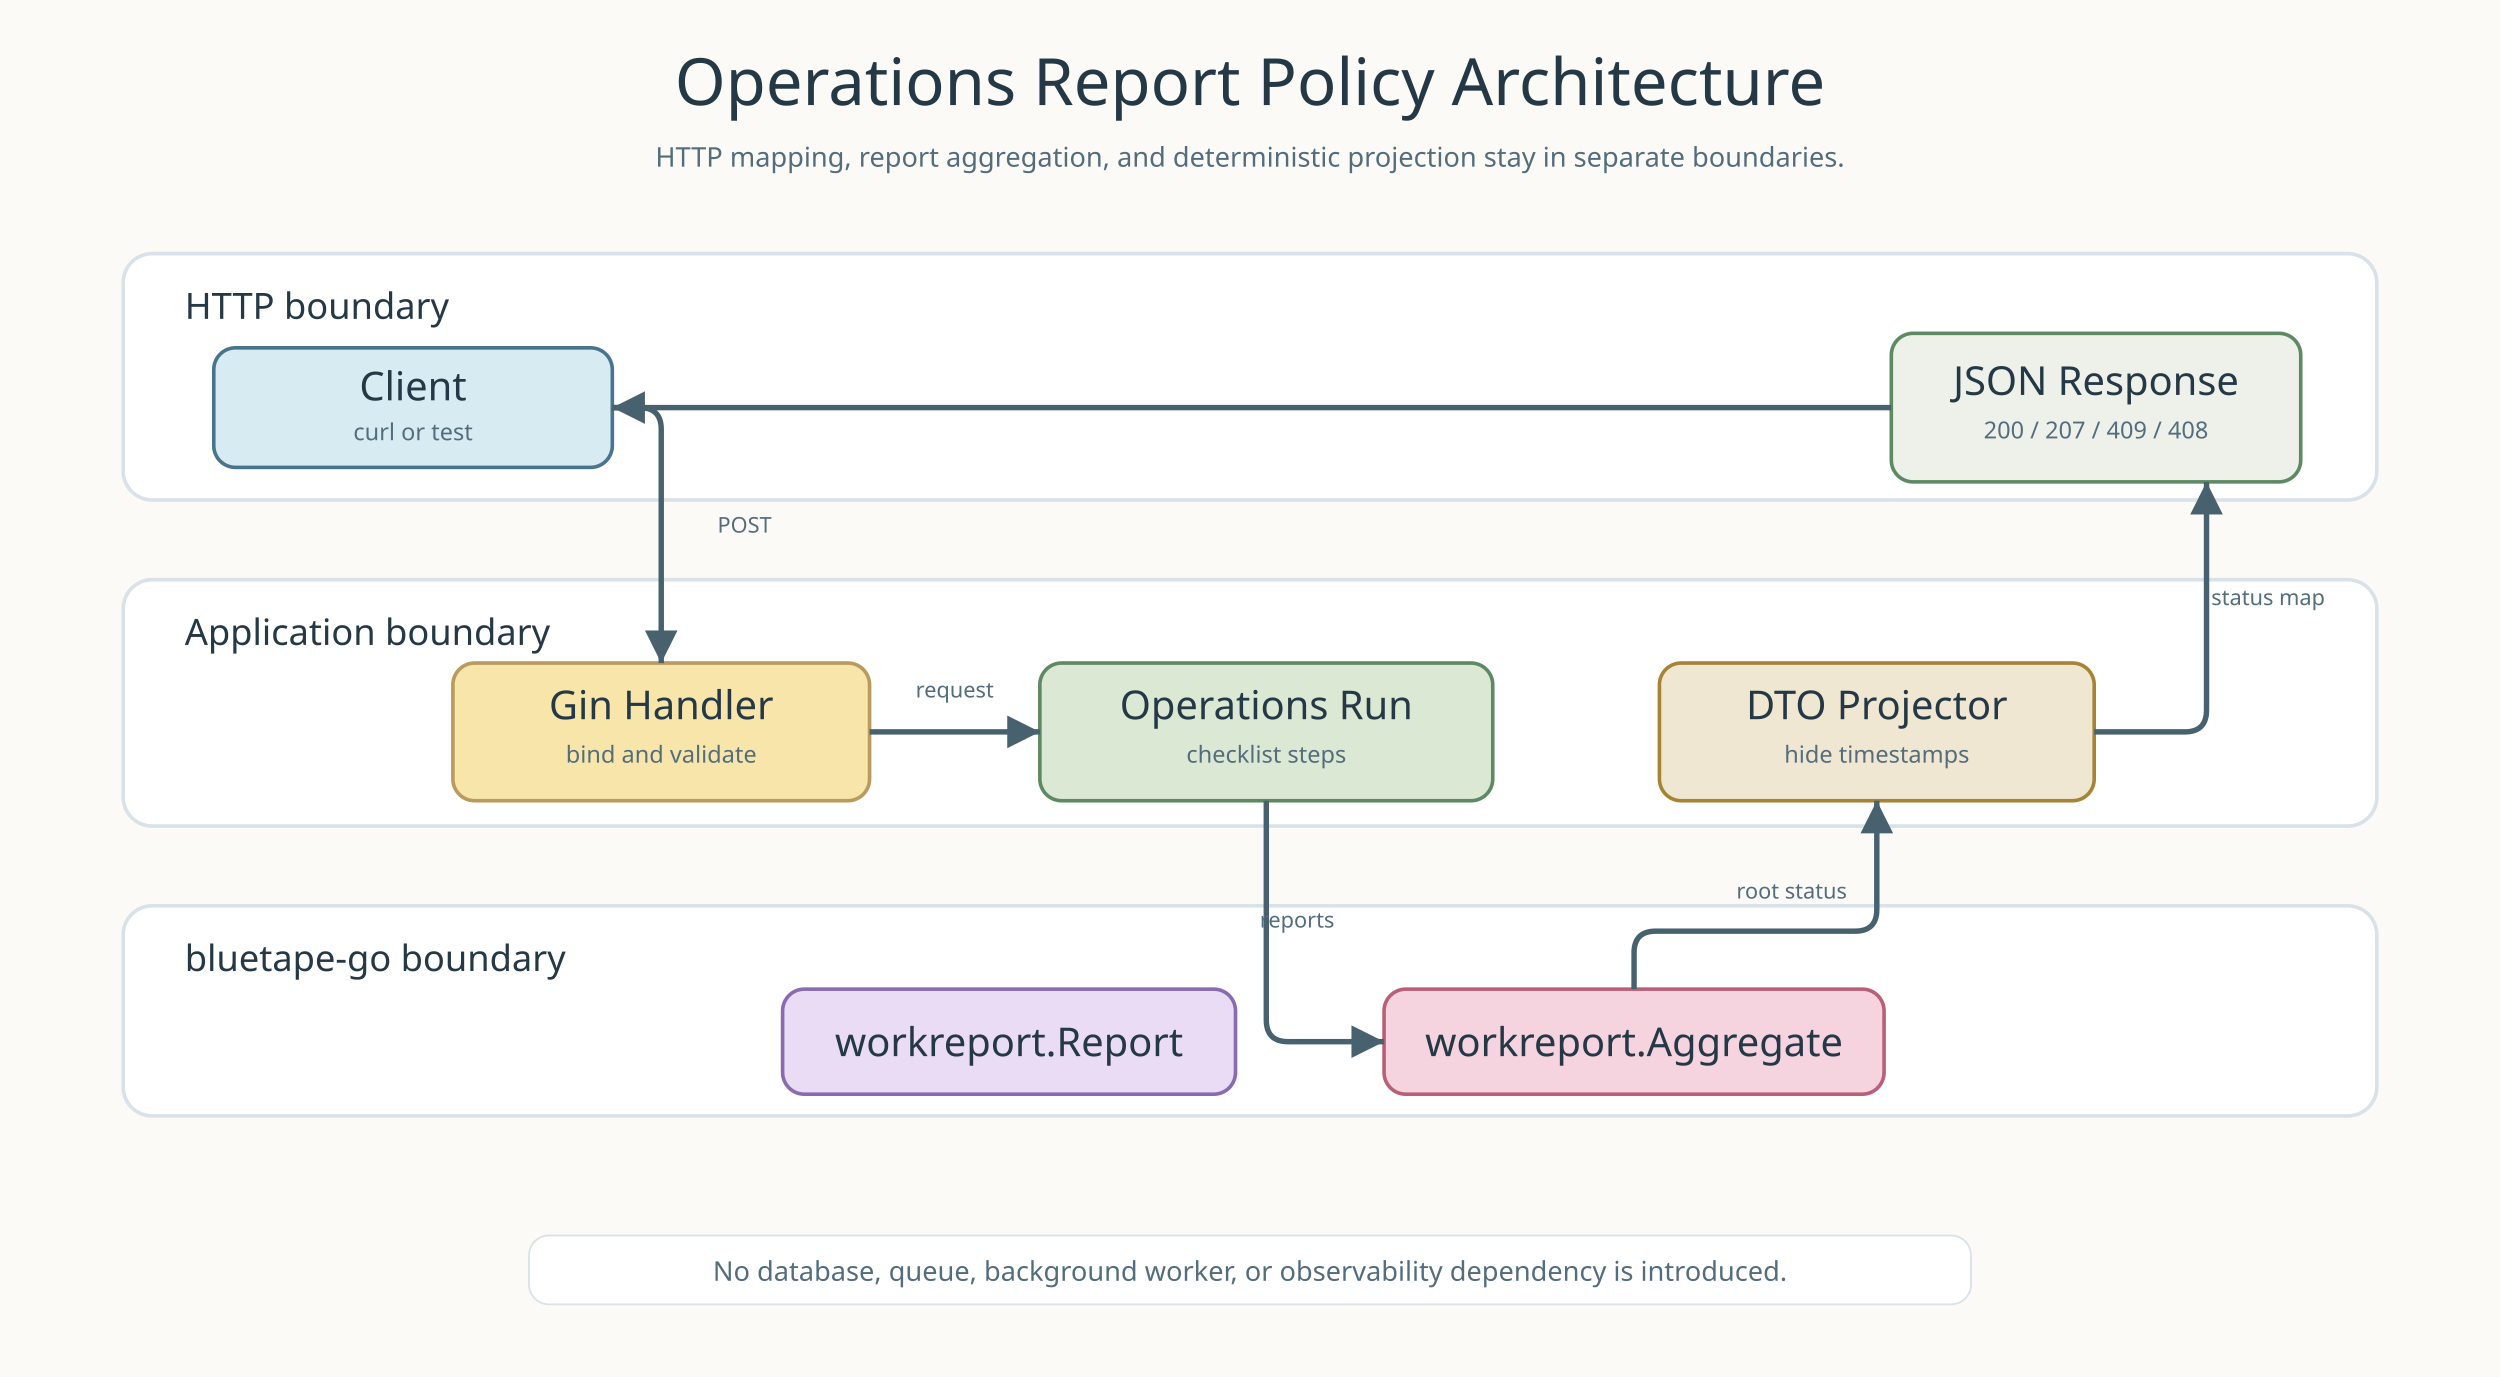
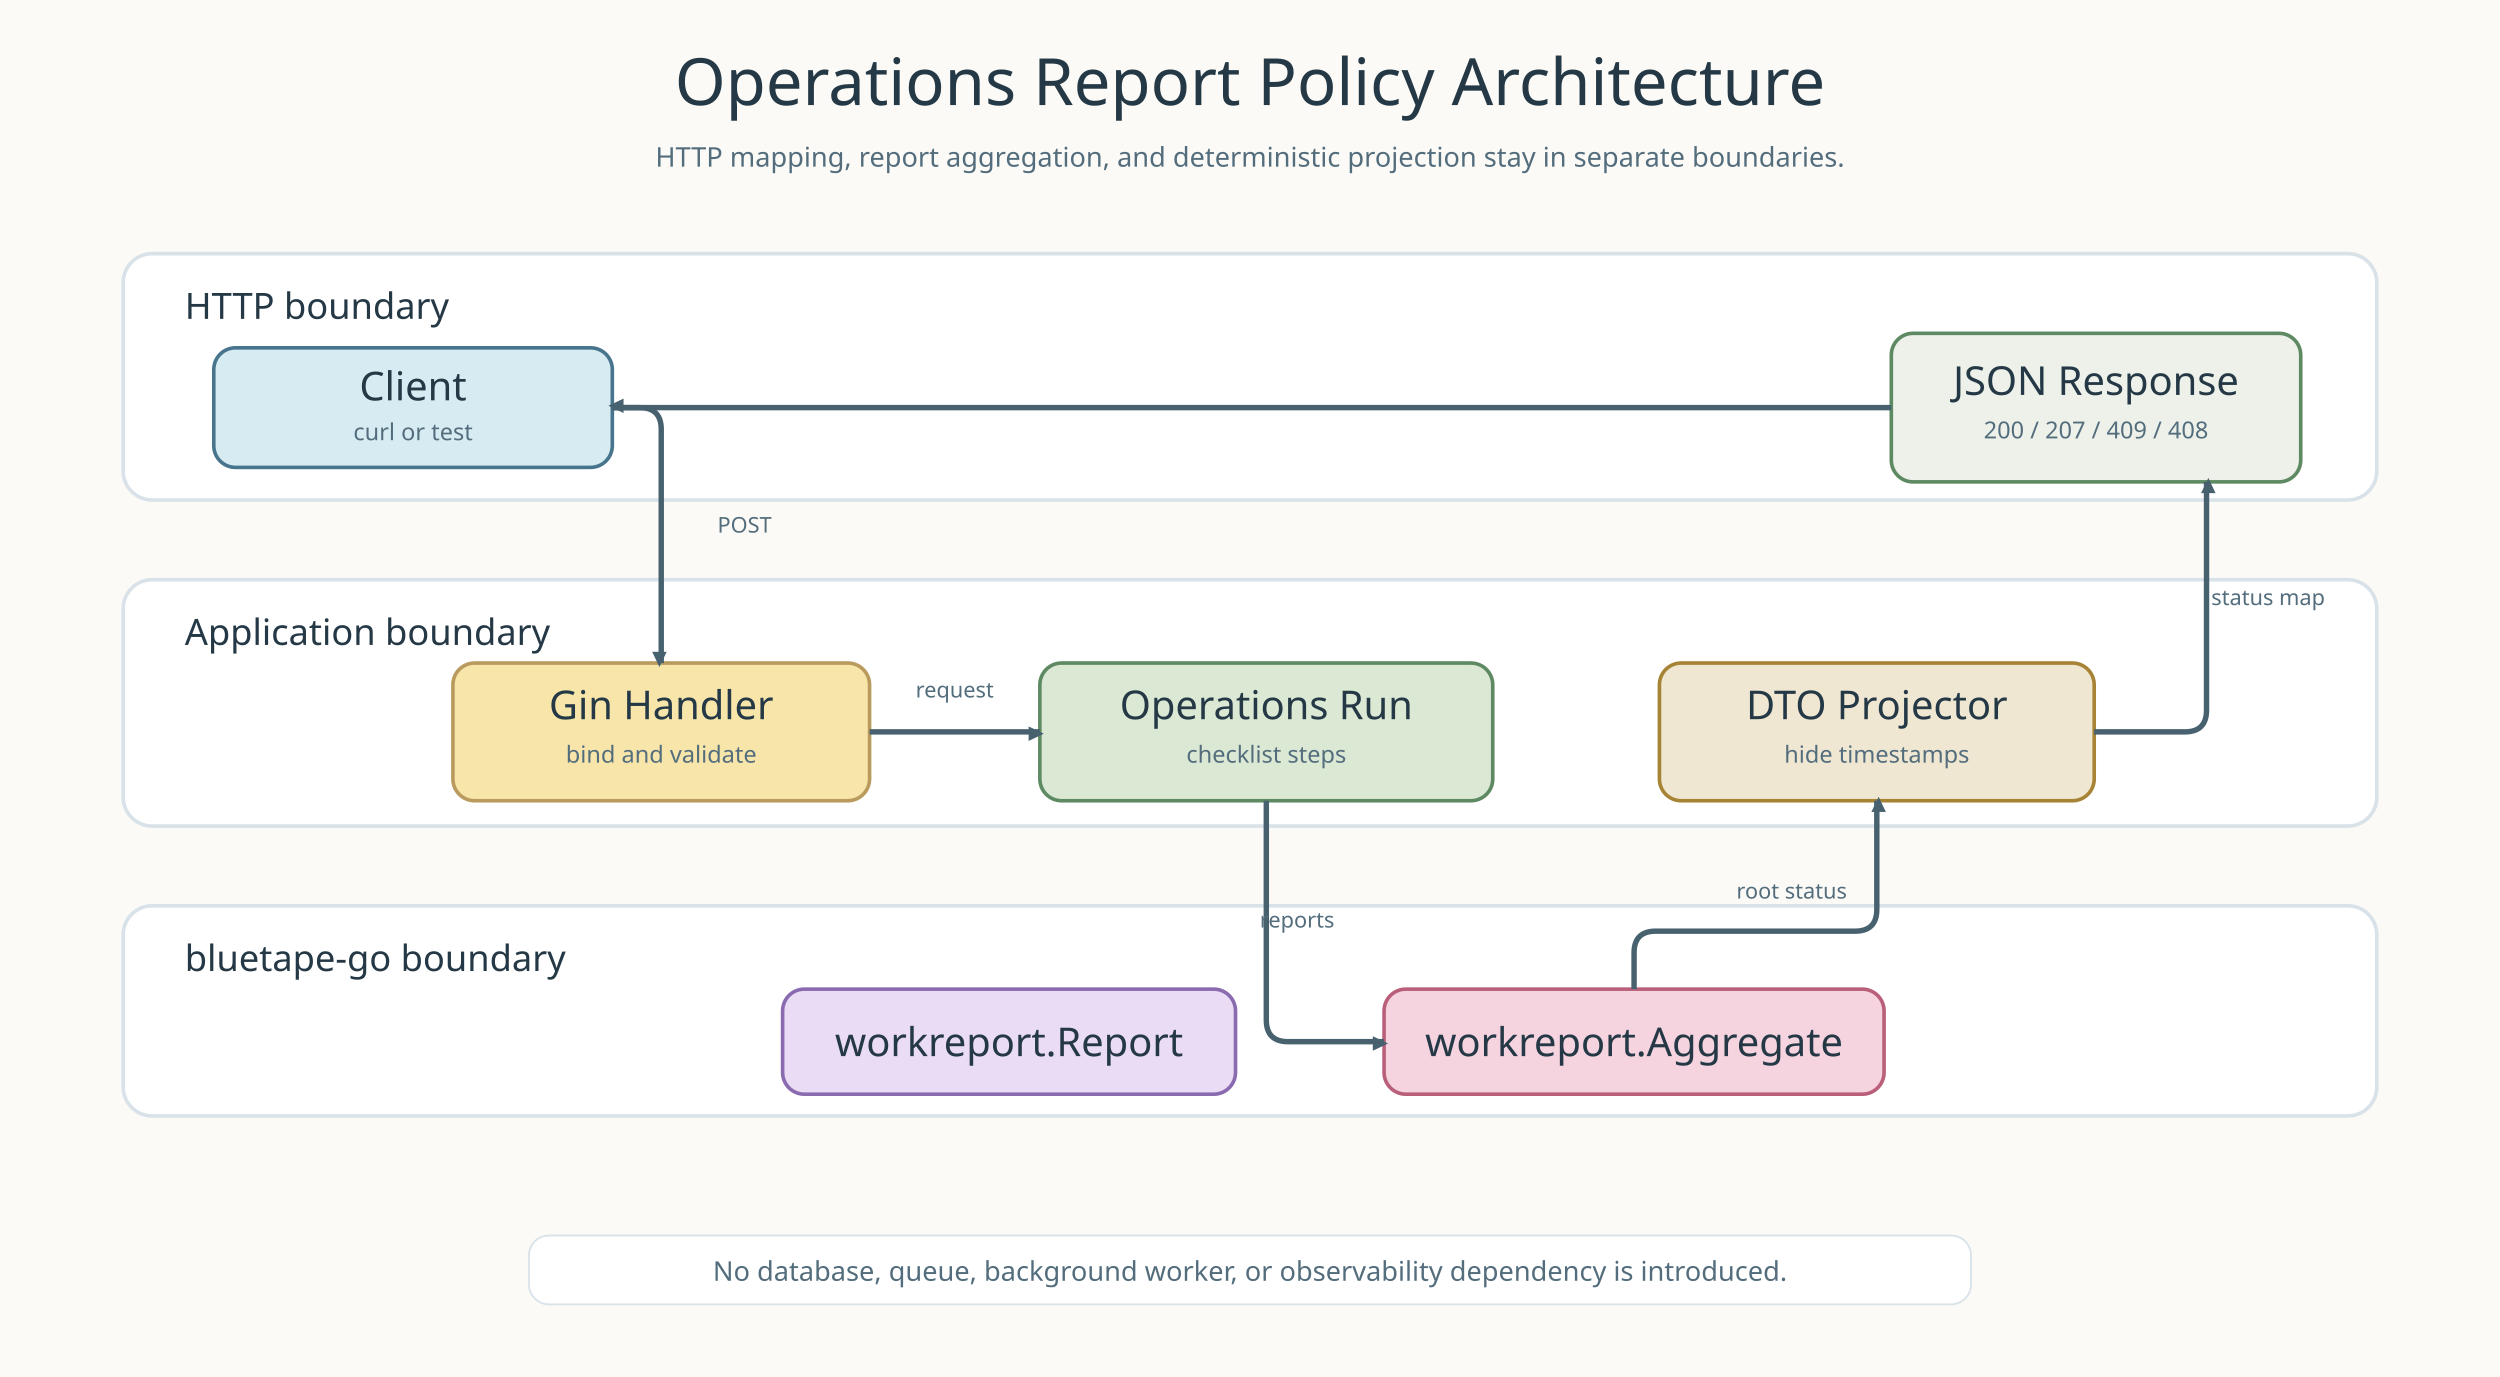
<svg xmlns="http://www.w3.org/2000/svg" width="1380" height="760" viewBox="0 0 1380 760" role="img" aria-labelledby="title desc">
  <defs>
-     <marker id="arch-main" viewBox="0 0 8 8" markerWidth="8" markerHeight="8" refX="7" refY="4" orient="auto">
-       <polygon points="1,1 7,4 1,7" fill="#47616f" />
+     <marker id="arch-main" viewBox="0 0 10 10" markerWidth="10" markerHeight="10" refX="7" refY="4" orient="auto" markerUnits="userSpaceOnUse" data-role="secondary" data-tip-direction="positive-x">
+       <path d="M 0.8 1 L 9.2 5 L 0.8 9 Z" fill="#47616f" stroke="#47616f" stroke-width="0" stroke-dasharray="none" />
    </marker>
    <style>
      @font-face { font-family: 'Architects Daughter'; src: url('file:///Users/debop/Library/Fonts/ArchitectsDaughter-Regular.ttf') format('truetype'); }
      @font-face { font-family: 'Comic Mono'; src: url('file:///Users/debop/Library/Fonts/ComicMono.ttf') format('truetype'); }
      .title { font-family: 'Architects Daughter'; font-size: 36px; fill: #243845; }
      .subtitle, .detail, .label { font-family: 'Comic Mono'; fill: #536d7d; }
      .subtitle { font-size: 15px; }
      .band-label, .card-title { font-family: 'Architects Daughter'; fill: #243845; }
      .band-label { font-size: 20px; }
      .card-title { font-size: 22px; }
      .detail { font-size: 13px; }
      .label { font-size: 12px; }
      .band { fill: #ffffff; stroke: #d8e2e8; stroke-width: 2; rx: 16; }
      .main { fill: none; stroke: #47616f; stroke-width: 3; marker-end: url(#arch-main); }
    </style>
  </defs>
  <rect width="1380" height="760" fill="#fbfaf6" />
  <text class="title" x="690" y="58" text-anchor="middle">Operations Report Policy Architecture</text>
  <text class="subtitle" x="690" y="92" text-anchor="middle">HTTP mapping, report aggregation, and deterministic projection stay in separate boundaries.</text>
  <rect class="band" x="68" y="140" width="1244" height="136" />
  <text class="band-label" x="102" y="176">HTTP boundary</text>
  <g transform="translate(118 192)">
    <rect width="220" height="66" rx="12" fill="#d7ecf2" stroke="#48758d" stroke-width="2" />
    <text class="card-title" x="110" y="29" text-anchor="middle">Client</text>
    <text class="detail" x="110" y="51" text-anchor="middle">curl or test</text>
  </g>
  <g transform="translate(1044 184)">
    <rect width="226" height="82" rx="12" fill="#edf1e9" stroke="#5d8a62" stroke-width="2" />
    <text class="card-title" x="113" y="34" text-anchor="middle">JSON Response</text>
    <text class="detail" x="113" y="58" text-anchor="middle">200 / 207 / 409 / 408</text>
  </g>
  <rect class="band" x="68" y="320" width="1244" height="136" />
  <text class="band-label" x="102" y="356">Application boundary</text>
  <g transform="translate(250 366)">
    <rect width="230" height="76" rx="12" fill="#f7e5aa" stroke="#b99b5d" stroke-width="2" />
    <text class="card-title" x="115" y="31" text-anchor="middle">Gin Handler</text>
    <text class="detail" x="115" y="55" text-anchor="middle">bind and validate</text>
  </g>
  <g transform="translate(574 366)">
    <rect width="250" height="76" rx="12" fill="#dbe8d4" stroke="#5d8a62" stroke-width="2" />
    <text class="card-title" x="125" y="31" text-anchor="middle">Operations Run</text>
    <text class="detail" x="125" y="55" text-anchor="middle">checklist steps</text>
  </g>
  <g transform="translate(916 366)">
    <rect width="240" height="76" rx="12" fill="#efe7d2" stroke="#a78335" stroke-width="2" />
    <text class="card-title" x="120" y="31" text-anchor="middle">DTO Projector</text>
    <text class="detail" x="120" y="55" text-anchor="middle">hide timestamps</text>
  </g>
  <rect class="band" x="68" y="500" width="1244" height="116" />
  <text class="band-label" x="102" y="536">bluetape-go boundary</text>
  <g transform="translate(432 546)">
    <rect width="250" height="58" rx="12" fill="#eadcf5" stroke="#8a6bb0" stroke-width="2" />
    <text class="card-title" x="125" y="37" text-anchor="middle">workreport.Report</text>
  </g>
  <g transform="translate(764 546)">
    <rect width="276" height="58" rx="12" fill="#f5d3df" stroke="#b95f7a" stroke-width="2" />
    <text class="card-title" x="138" y="37" text-anchor="middle">workreport.Aggregate</text>
  </g>
  <path class="main" d="M 338 225 H 353 Q 365 225 365 237 V 366" />
  <text class="label" x="411" y="294" text-anchor="middle">POST</text>
  <path class="main" d="M 480 404 L 574 404" />
  <text class="label" x="527" y="385" text-anchor="middle">request</text>
  <path class="main" d="M 699 442 V 563 Q 699 575 711 575 H 764" />
  <text class="label" x="716" y="512" text-anchor="middle">reports</text>
  <path class="main" d="M 902 546 V 526 Q 902 514 914 514 H 1024 Q 1036 514 1036 502 V 442" />
  <text class="label" x="989" y="496" text-anchor="middle">root status</text>
  <path class="main" d="M 1156 404 H 1206 Q 1218 404 1218 392 V 266" />
  <text class="label" x="1252" y="334" text-anchor="middle">status map</text>
  <path class="main" d="M 1044 225 L 338 225" />
  <rect x="292" y="682" width="796" height="38" rx="11" fill="#ffffff" stroke="#d8e2e8" />
  <text class="subtitle" x="690" y="707" text-anchor="middle">No database, queue, background worker, or observability dependency is introduced.</text>
</svg>
